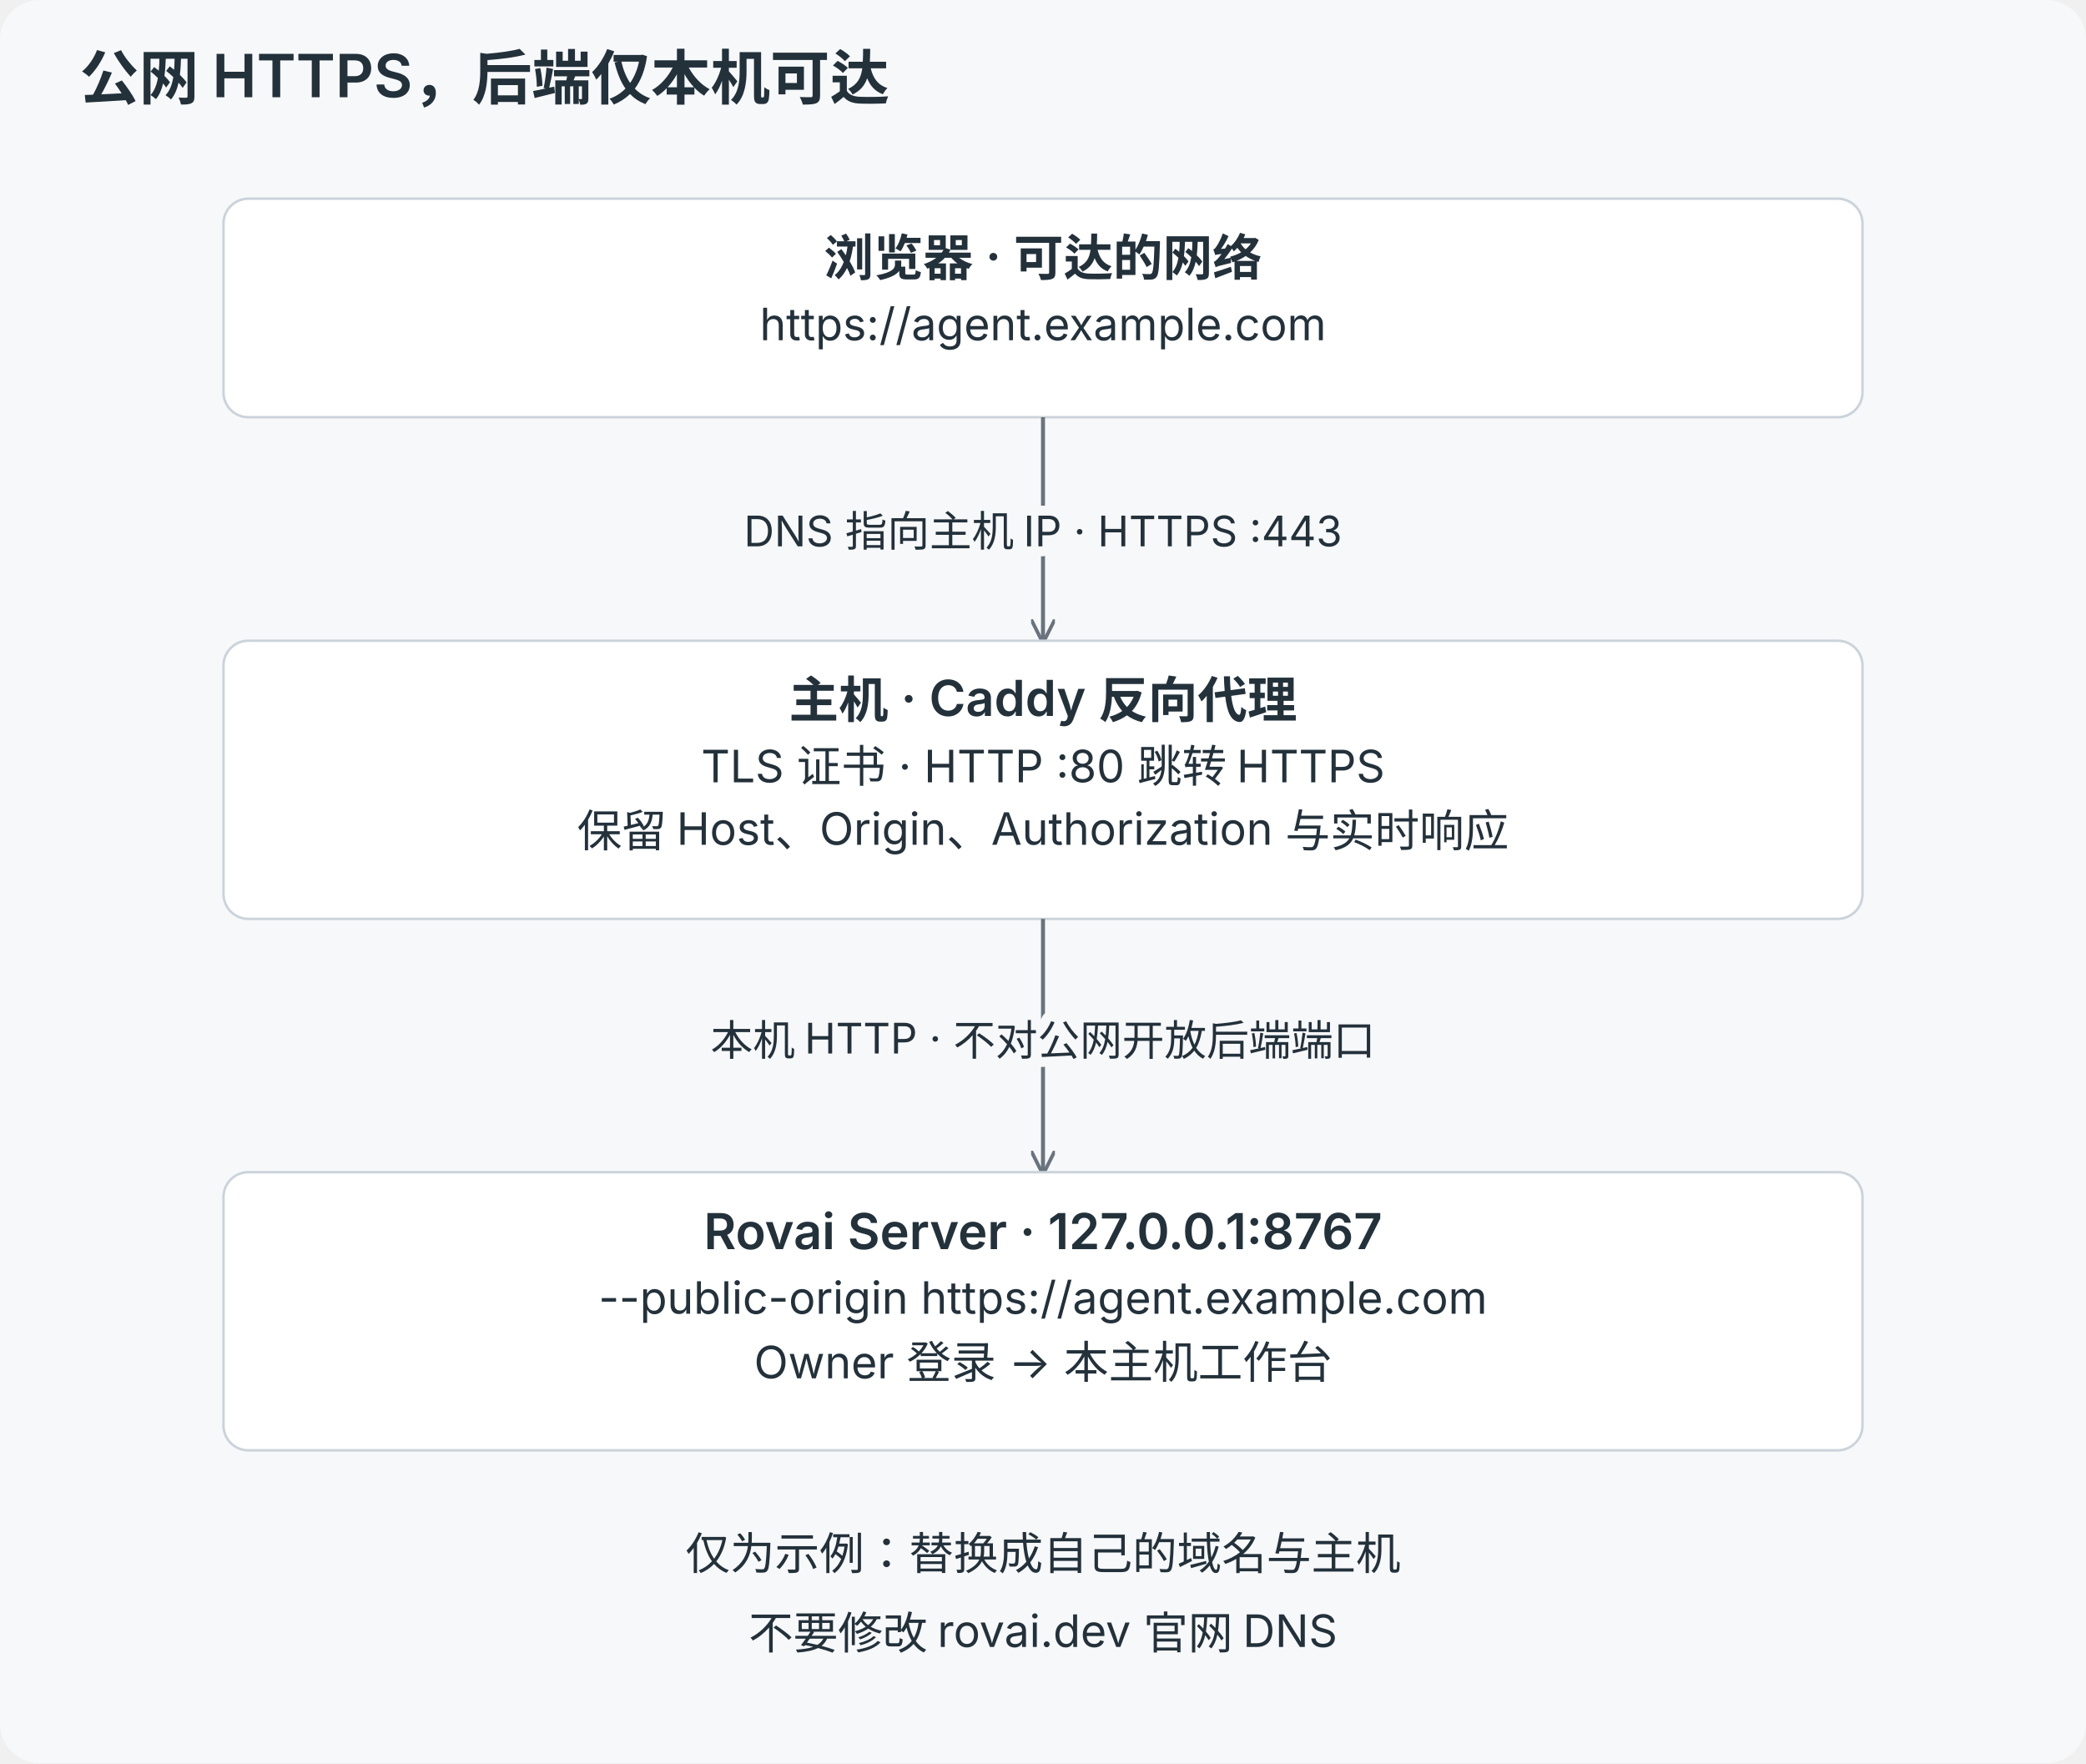
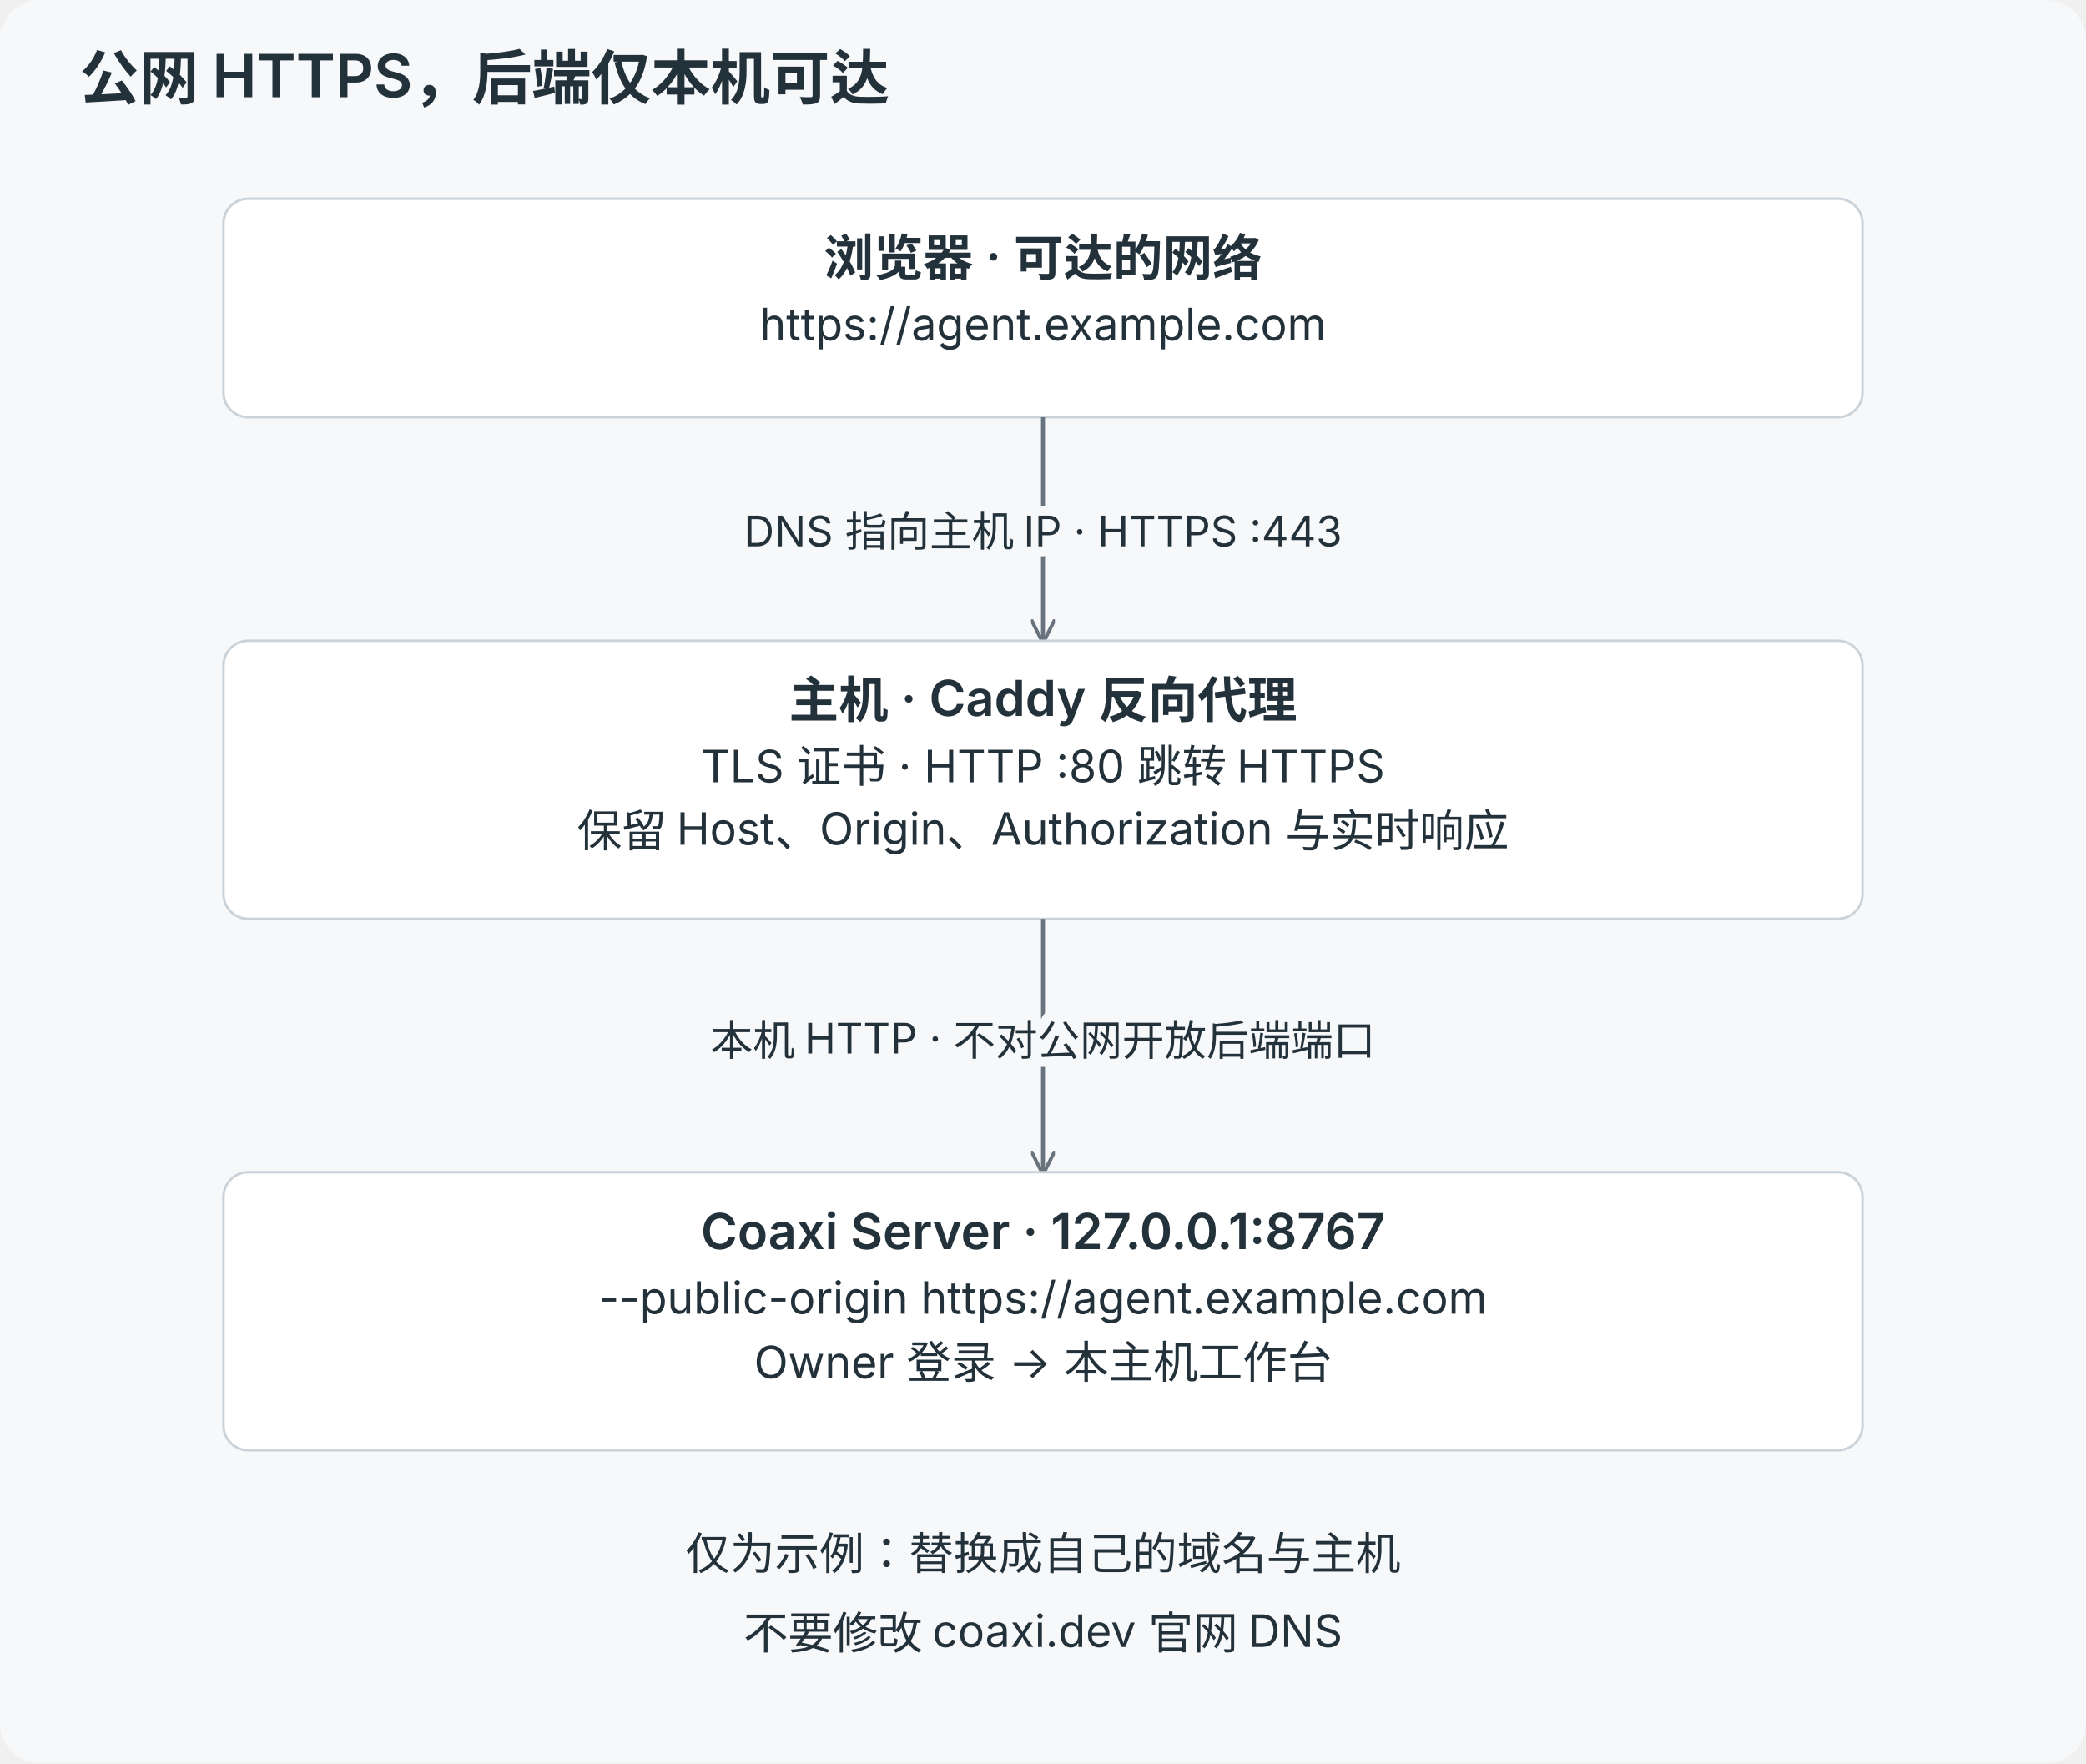
<svg xmlns="http://www.w3.org/2000/svg" viewBox="0 0 840 710" role="img">
  <defs>
    <marker id="a" viewBox="0 0 10 10" refX="9" refY="5" markerWidth="6" markerHeight="6" orient="auto">
      <path d="M0 0L10 5L0 10" fill="none" stroke="#69737d" stroke-width="1.5" />
    </marker>
  </defs>
  <rect width="840" height="710" rx="16" fill="#f7f8fa" />
  <g font-family="Inter,-apple-system,BlinkMacSystemFont,Segoe UI,sans-serif" fill="#23313b">
    <text x="32" y="40" font-size="24" font-weight="600" text-anchor="start">公网 HTTPS，后端仅本机可达</text>
    <rect x="90" y="80" width="660" height="88" rx="10" fill="white" stroke="#cbd3da" />
    <text x="420.0" y="111" font-size="20" font-weight="600" text-anchor="middle">浏览器 · 可达的网络</text>
    <text x="420.0" y="137" font-size="18" font-weight="400" text-anchor="middle">https://agent.example.com</text>
    <path d="M420 168V258" fill="none" stroke="#69737d" stroke-width="1.6" marker-end="url(#a)" />
    <text x="420" y="220" font-size="17" font-weight="400" text-anchor="middle" stroke="#f7f8fa" stroke-width="8" paint-order="stroke" stroke-linejoin="round">DNS 指向主机 IP · HTTPS :443</text>
    <rect x="90" y="258" width="660" height="112" rx="10" fill="white" stroke="#cbd3da" />
    <text x="420.0" y="289" font-size="20" font-weight="600" text-anchor="middle">主机 · Caddy 反向代理</text>
    <text x="420.0" y="315" font-size="18" font-weight="400" text-anchor="middle">TLS 证书 · HTTP :80 跳转 HTTPS</text>
    <text x="420.0" y="341" font-size="18" font-weight="400" text-anchor="middle">保留 Host、Origin、Authorization 与实时响应</text>
    <path d="M420 370V472" fill="none" stroke="#69737d" stroke-width="1.6" marker-end="url(#a)" />
    <text x="420" y="425" font-size="17" font-weight="400" text-anchor="middle" stroke="#f7f8fa" stroke-width="8" paint-order="stroke" stroke-linejoin="round">本机 HTTP · 不对公网开放后端端口</text>
    <rect x="90" y="472" width="660" height="112" rx="10" fill="white" stroke="#cbd3da" />
-     <text x="420.0" y="503" font-size="20" font-weight="600" text-anchor="middle">Rovai Server · 127.0.0.1:8767</text>
+     <text x="420.0" y="503" font-size="20" font-weight="600" text-anchor="middle">Coaxi Server · 127.0.0.1:8767</text>
    <text x="420.0" y="529" font-size="18" font-weight="400" text-anchor="middle">--public-origin https://agent.example.com</text>
    <text x="420.0" y="555" font-size="18" font-weight="400" text-anchor="middle">Owner 登录 → 本主机工作台</text>
    <text x="420" y="632" font-size="18" font-weight="400" text-anchor="middle">仅为示例：替换成自己的域名与主机</text>
-     <text x="420" y="664" font-size="18" font-weight="400" text-anchor="middle">不要修改 rovai.dev 官网 DNS</text>
+     <text x="420" y="664" font-size="18" font-weight="400" text-anchor="middle">不要修改 coaxi.dev 官网 DNS</text>
  </g>
</svg>
